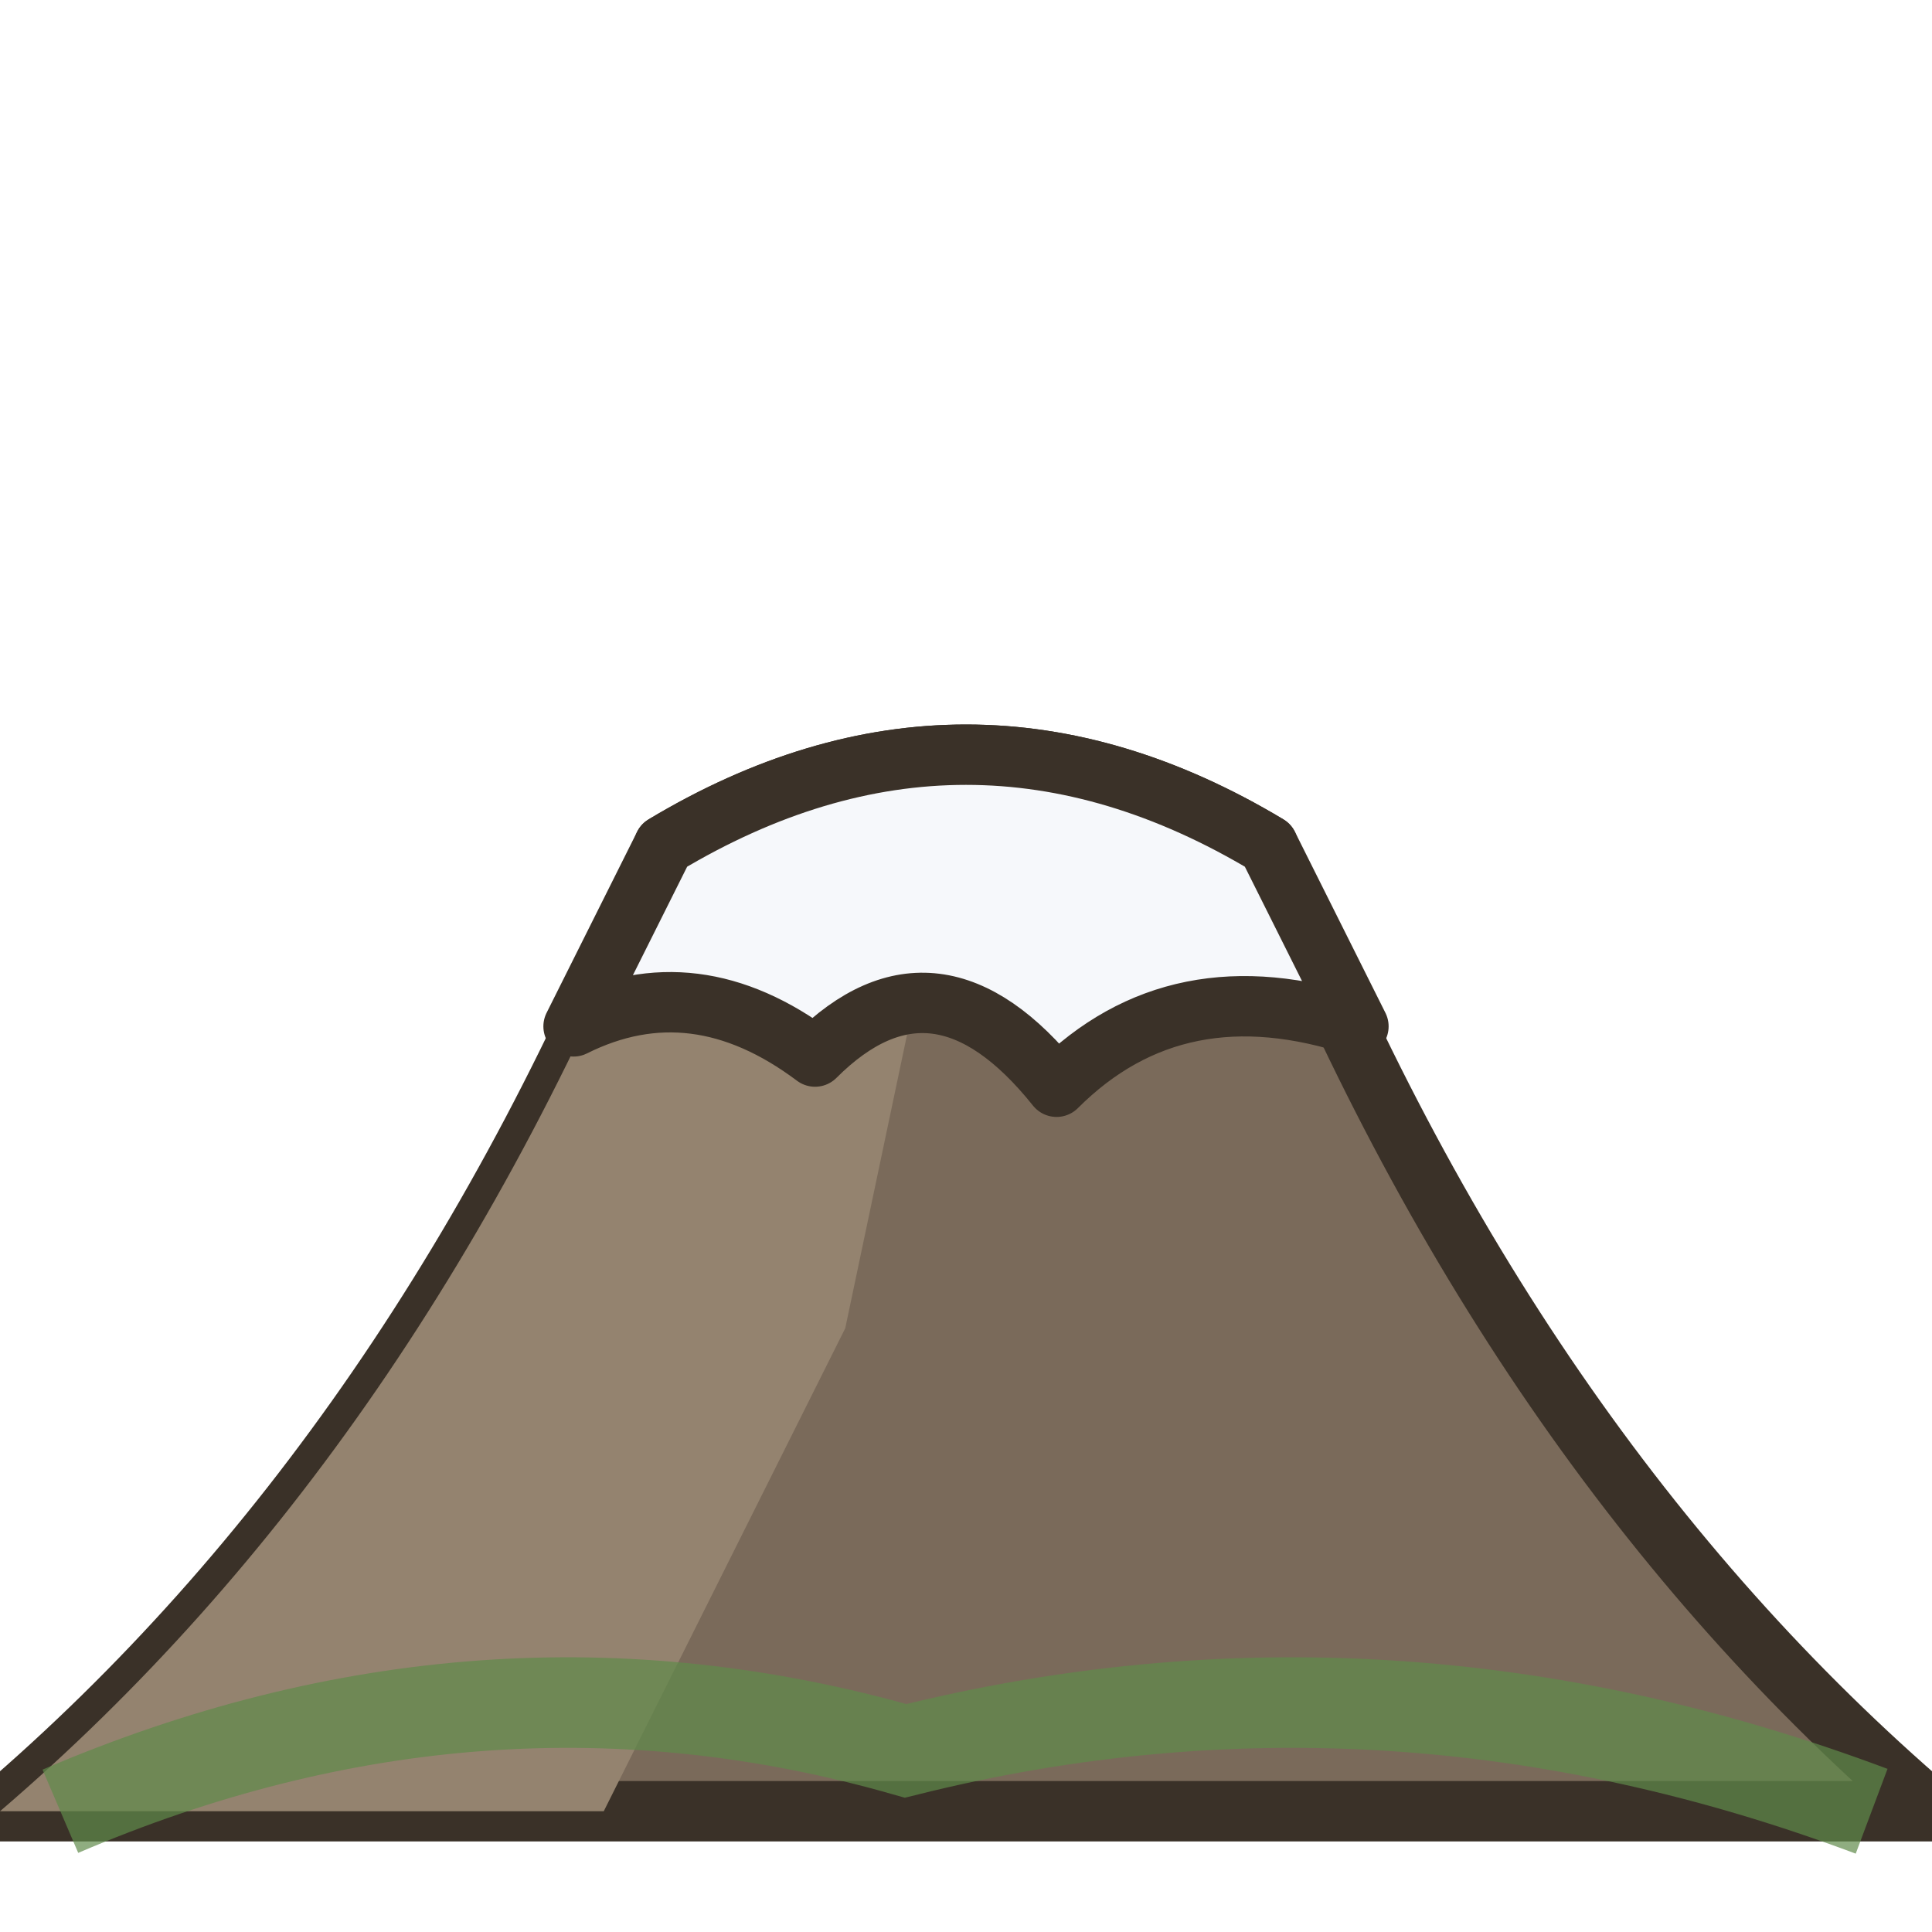
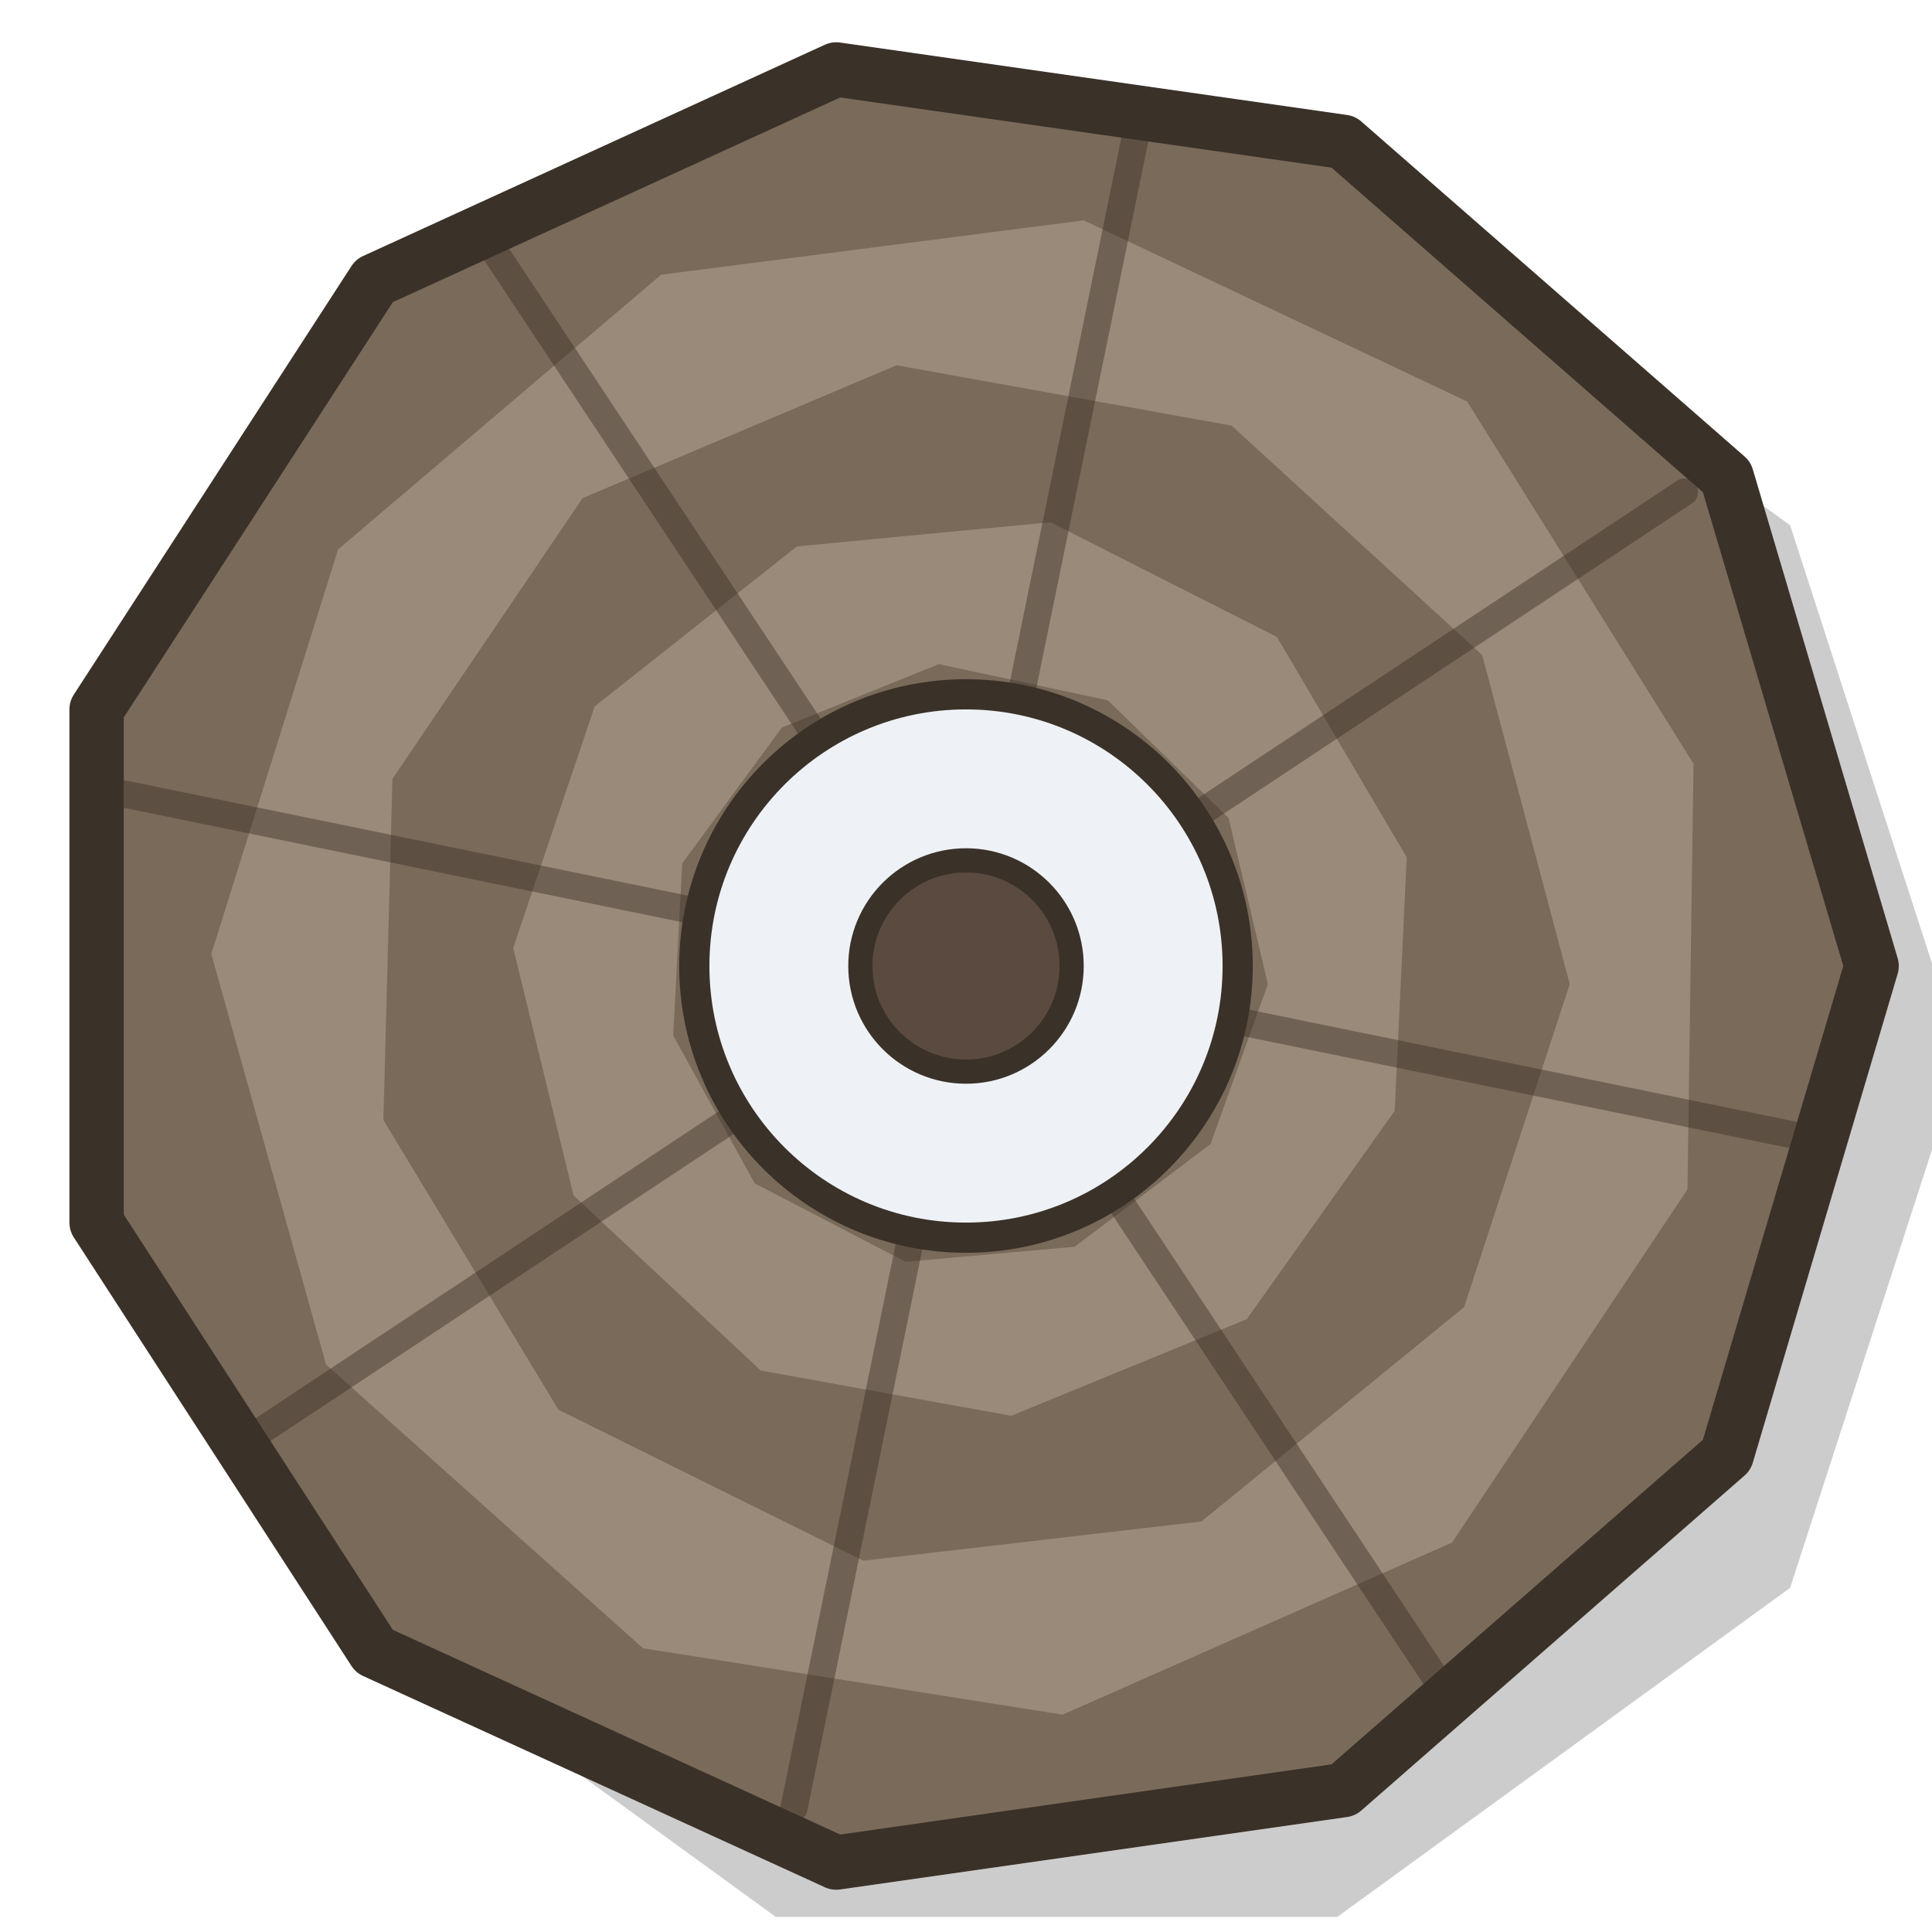
<svg xmlns="http://www.w3.org/2000/svg" width="64" height="64" viewBox="0 0 64 64">
-   <path d="M0,60 Q14,48 22,28 Q32,22 42,28 Q50,48 64,60 Z" fill="#7a6a5a" stroke="#3a3128" stroke-width="2" stroke-linejoin="round" stroke-linecap="round" />
-   <path d="M0,60 Q14,48 22,28 Q28,25 32,25 L28,44 L20,60 Z" fill="#94836f" />
-   <path d="M22,28 Q32,22 42,28 L45,34 Q39,32 35,36 Q31,31 27,35 Q23,32 19,34 Z" fill="#f6f8fb" stroke="#3a3128" stroke-width="2" stroke-linejoin="round" stroke-linecap="round" />
-   <path d="M2,60 Q16,54 30,58 Q46,54 62,60" fill="none" stroke="#5f8a4a" stroke-width="3" opacity="0.7" />
+   <path d="M65.0,35.0 L59.3,52.6 L44.3,63.5 L25.7,63.5 L10.7,52.6 L5.0,35.0 L10.7,17.4 L25.7,6.5 L44.3,6.5 L59.3,17.4 Z" fill="#000000" opacity="0.2" />
+   <path d="M62.0,32.0 L57.2,48.2 L44.5,59.3 L27.7,61.7 L12.4,54.7 L3.2,40.5 L3.2,23.5 L12.4,9.3 L27.7,2.3 L44.5,4.7 L57.2,15.8 Z" fill="#7a6a5a" stroke="#3a3128" stroke-width="1.8" stroke-linejoin="round" stroke-linecap="round" />
+   <path d="M55.9,39.4 L48.1,51.1 L35.2,56.8 L21.3,54.6 L10.8,45.2 L7.0,31.6 L11.2,18.2 L21.9,9.1 L35.9,7.3 L48.6,13.3 L56.1,25.3 Z" fill="#9a8a7a" />
+   <path d="M48.5,43.3 L39.8,50.4 L28.6,51.7 L18.5,46.7 L12.7,37.1 L13.0,25.8 L19.3,16.5 L29.7,12.1 L40.8,14.1 L49.1,21.7 L52.0,32.6 Z" fill="#7a6a5a" />
+   <path d="M41.3,43.7 L33.5,46.9 L25.2,45.4 L19.0,39.6 L17.0,31.4 L19.7,23.4 L26.4,18.1 L34.8,17.3 L42.3,21.1 L46.6,28.4 L46.2,36.8 Z" fill="#9a8a7a" />
+   <path d="M35.6,41.3 L30.0,41.8 L25.0,39.2 L22.3,34.3 L22.6,28.6 L25.9,24.1 L31.1,22.0 L36.7,23.2 L40.7,27.1 L42.0,32.6 L40.1,37.9 Z" fill="#7a6a5a" />
+   <path d="M32.4,37.0 L29.6,36.4 L27.6,34.4 L27.0,31.6 L28.0,29.0 L30.3,27.3 L33.1,27.1 L35.5,28.5 L36.9,30.9 L36.7,33.8 L35.0,36.0 Z" fill="#9a8a7a" />
+   <path d="M38.1,34.6 L35.0,37.9 L30.5,38.4 L26.7,36.0 L25.4,31.7 L27.2,27.5 L31.2,25.5 L35.6,26.5 L38.3,30.1 Z" fill="#f4f6fa" stroke="#3a3128" stroke-width="1" stroke-linejoin="round" stroke-linecap="round" />
+   <path d="M39.4,33.5 L59.9,37.7" fill="none" stroke="#3a3128" stroke-width="0.9" stroke-linecap="round" stroke-linejoin="round" opacity="0.45" />
+   <path d="M36.1,38.3 L47.7,55.8" fill="none" stroke="#3a3128" stroke-width="0.9" stroke-linecap="round" stroke-linejoin="round" opacity="0.45" />
+   <path d="M30.5,39.4 L26.3,59.9" fill="none" stroke="#3a3128" stroke-width="0.9" stroke-linecap="round" stroke-linejoin="round" opacity="0.45" />
+   <path d="M25.7,36.1 L8.2,47.7" fill="none" stroke="#3a3128" stroke-width="0.9" stroke-linecap="round" stroke-linejoin="round" opacity="0.45" />
+   <path d="M24.6,30.5 L4.1,26.3" fill="none" stroke="#3a3128" stroke-width="0.9" stroke-linecap="round" stroke-linejoin="round" opacity="0.45" />
+   <path d="M27.9,25.7 L16.3,8.2" fill="none" stroke="#3a3128" stroke-width="0.9" stroke-linecap="round" stroke-linejoin="round" opacity="0.45" />
+   <path d="M33.5,24.6 L37.7,4.1" fill="none" stroke="#3a3128" stroke-width="0.9" stroke-linecap="round" stroke-linejoin="round" opacity="0.45" />
+   <path d="M38.3,27.9 L55.8,16.3" fill="none" stroke="#3a3128" stroke-width="0.9" stroke-linecap="round" stroke-linejoin="round" opacity="0.45" />
+   <circle cx="32.0" cy="32.0" r="9.0" fill="#eef2f6" stroke="#3a3128" stroke-width="1" stroke-linejoin="round" stroke-linecap="round" />
+   <circle cx="32.0" cy="32.0" r="3.5" fill="#5a4a40" stroke="#3a3128" stroke-width="0.8" stroke-linejoin="round" stroke-linecap="round" />
+   <path d="M61.9,35.0 L56.4,49.5 L44.3,59.3 L29.0,61.9 L14.5,56.4 L4.7,44.3 L2.1,29.0 L7.6,14.5 L19.7,4.7 L35.0,2.1 L49.5,7.6 L59.3,19.7 Z" fill="#5f8a46" opacity="0.0" />
</svg>
